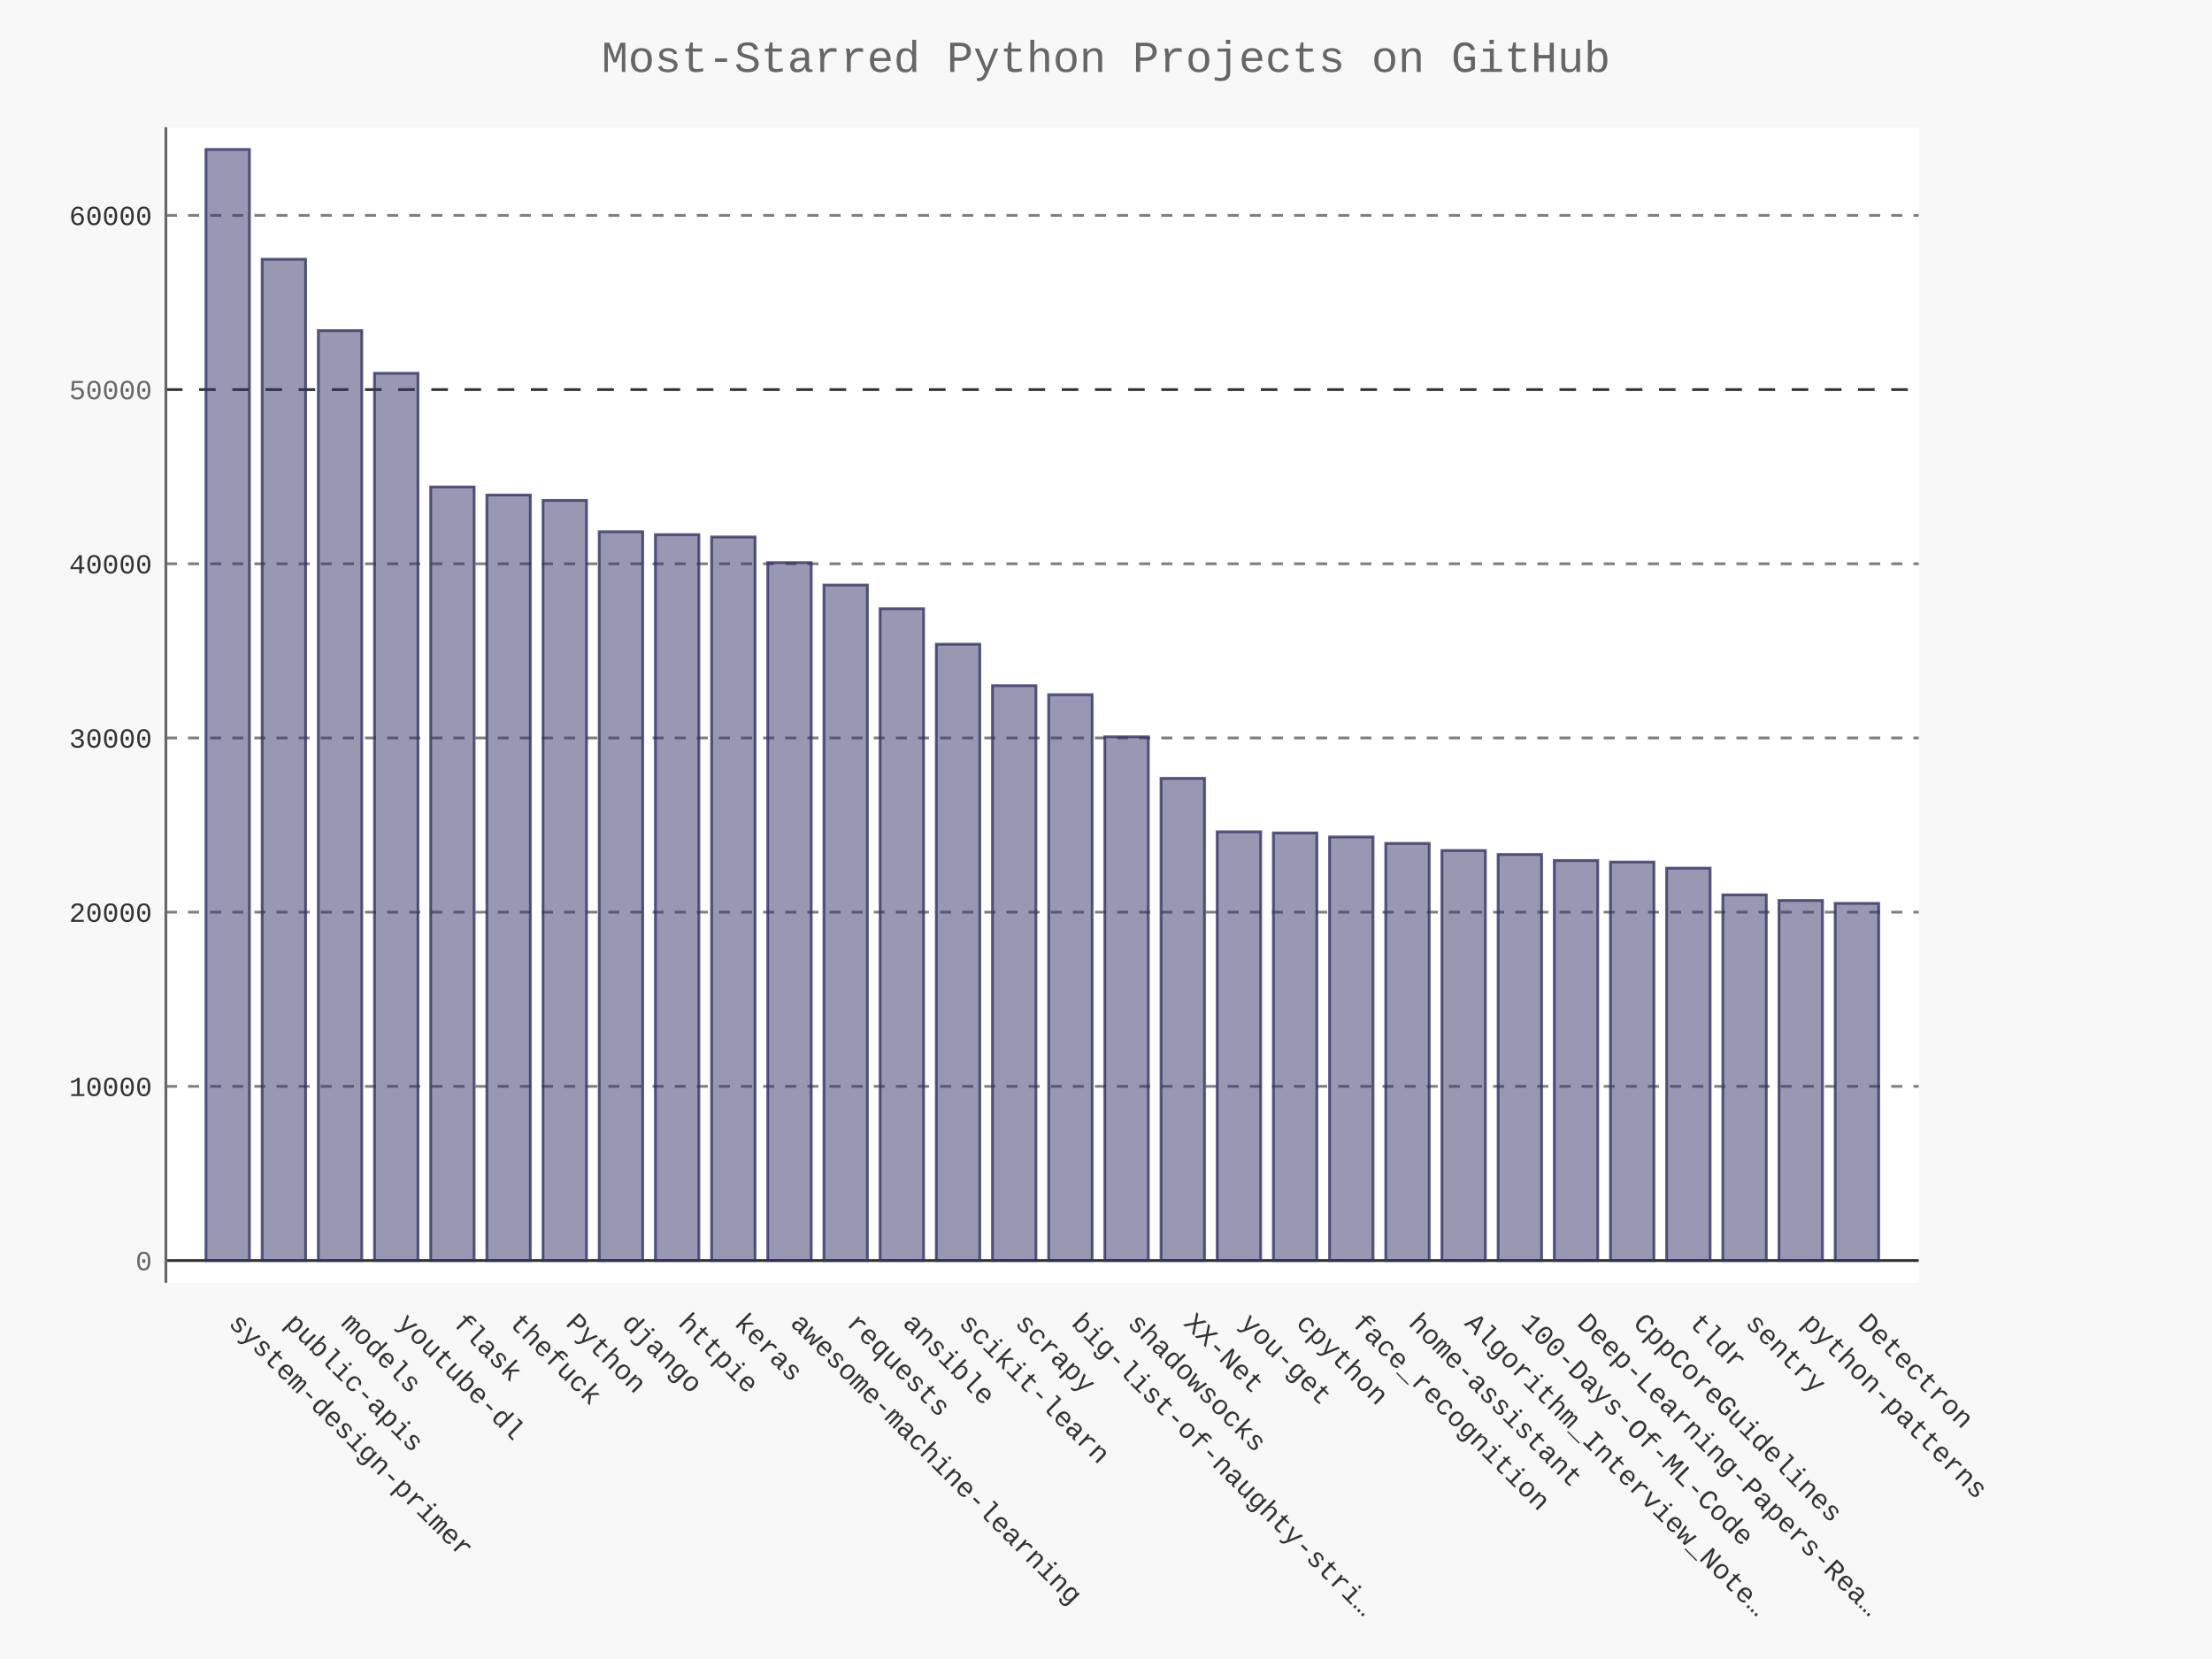
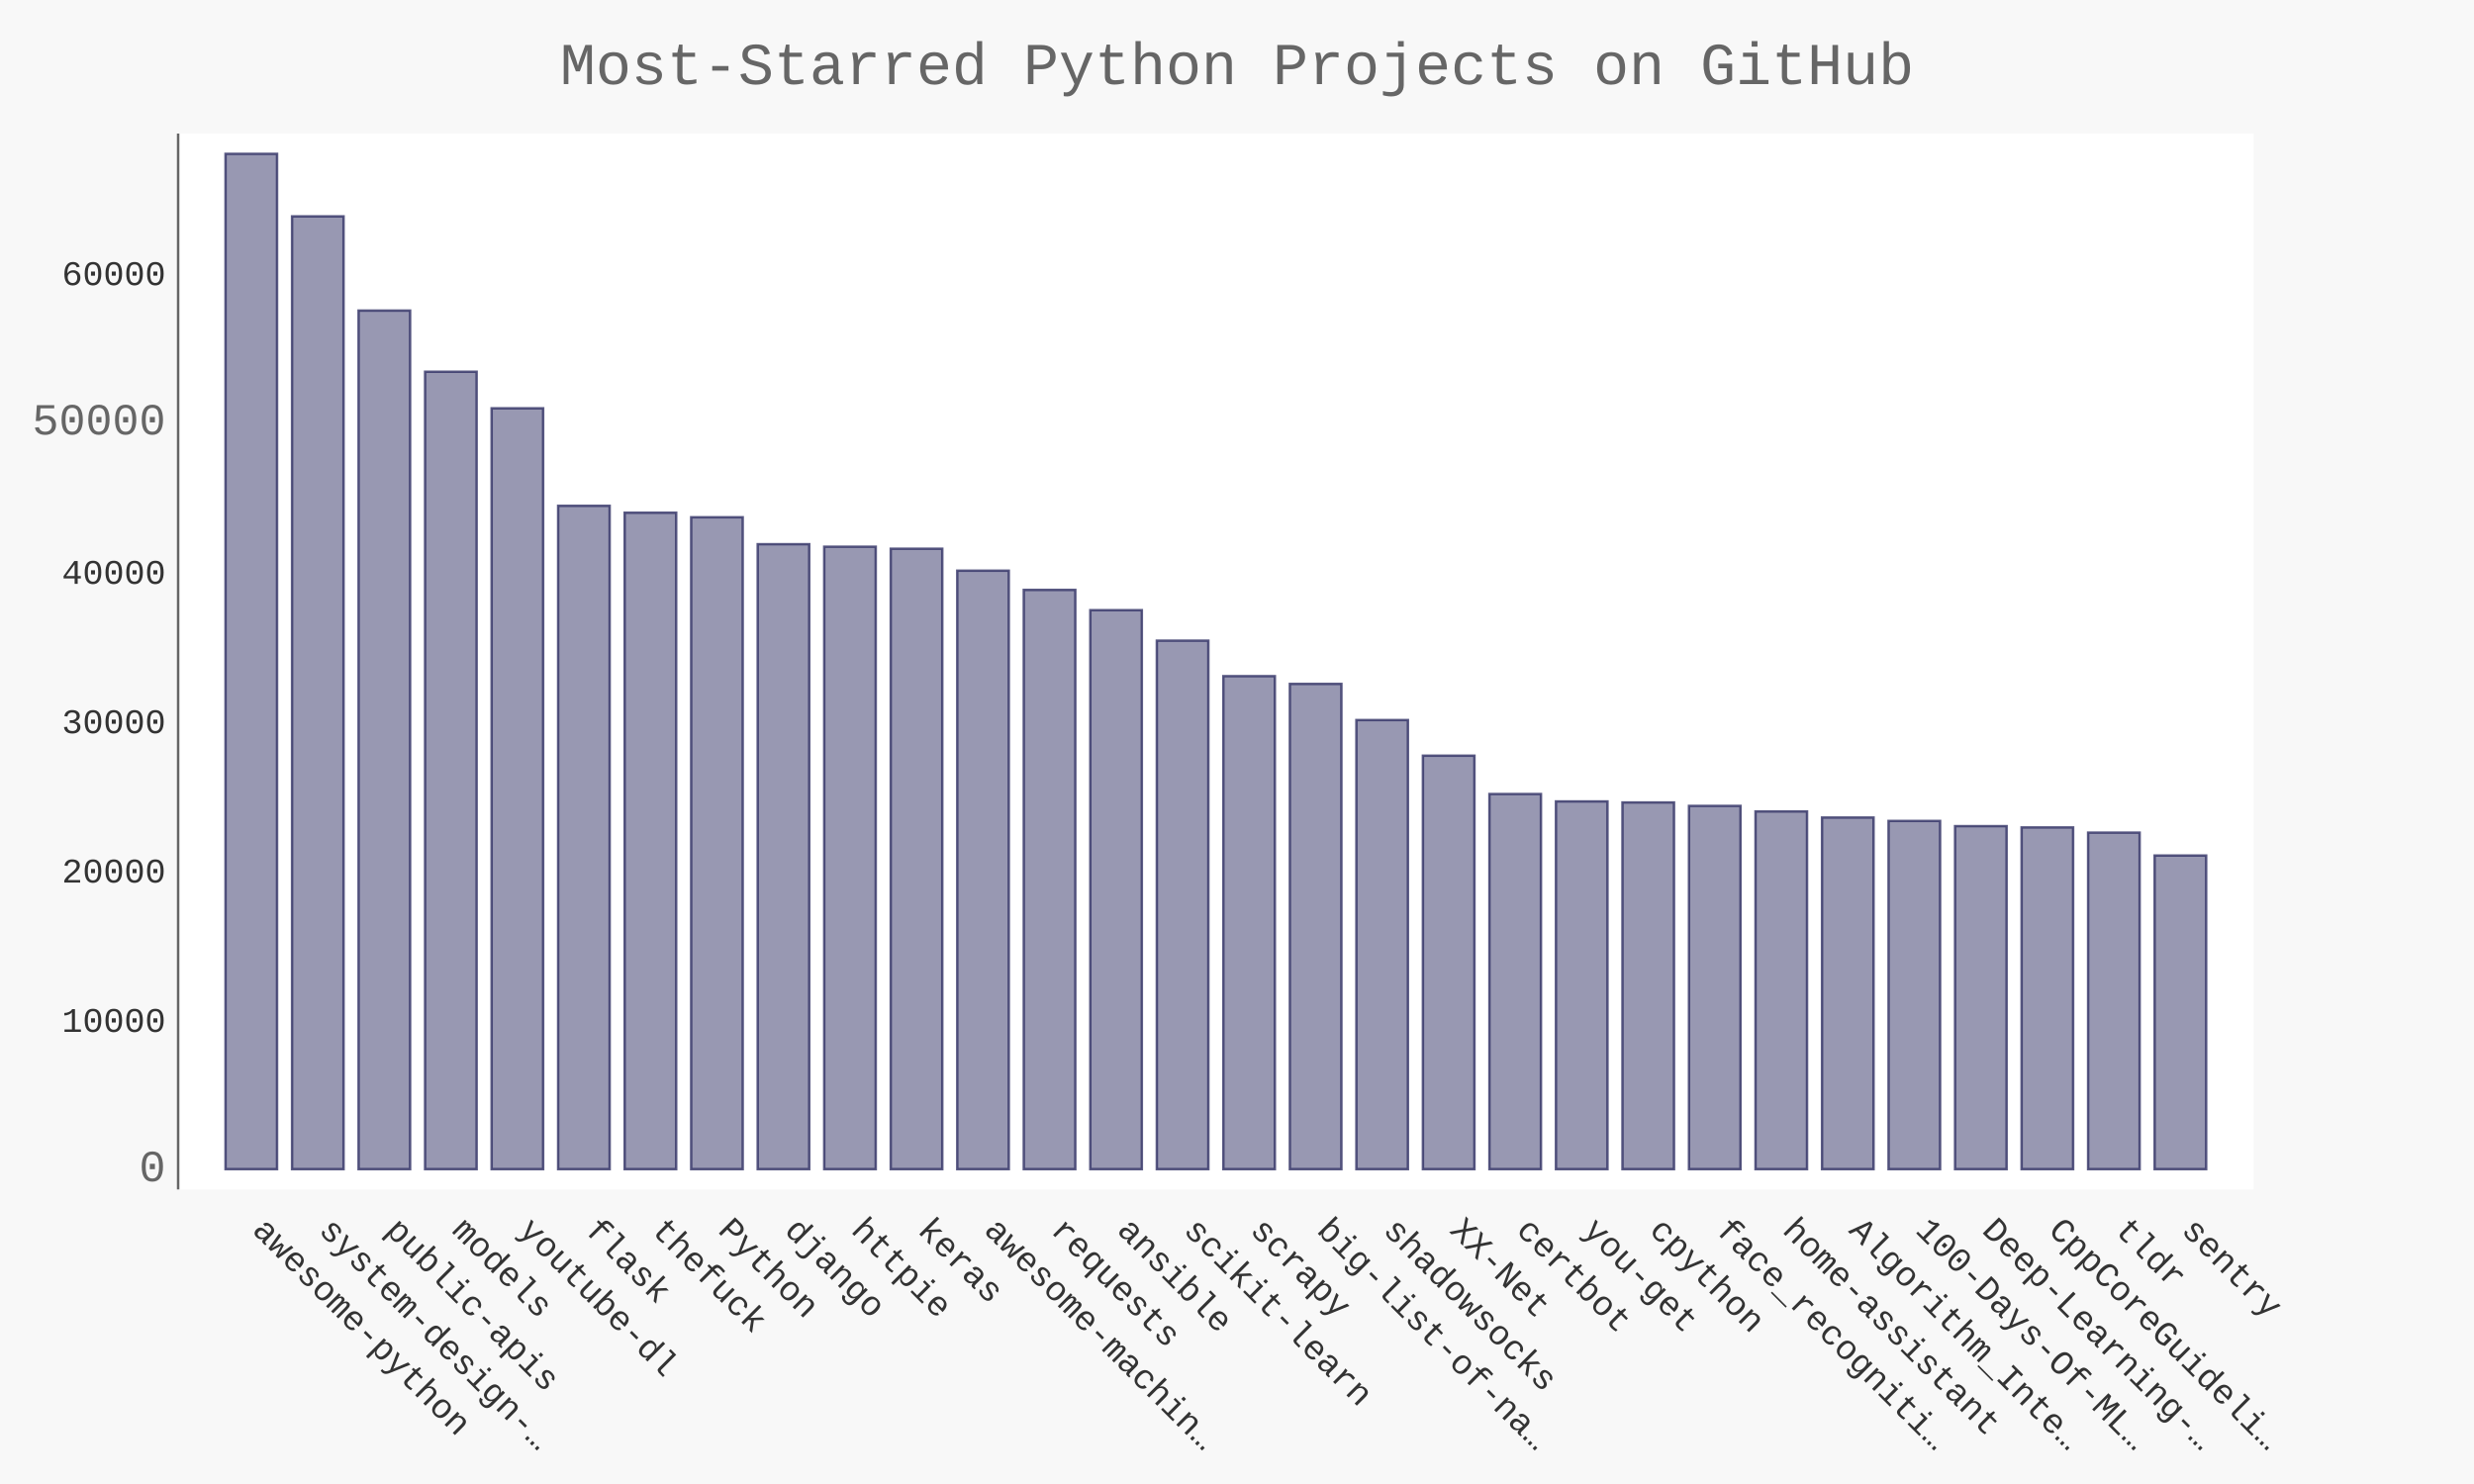
- <svg xmlns="http://www.w3.org/2000/svg" class="pygal-chart" id="chart-f56f5719-281d-4434-b9f5-bb3f37e871fe" viewBox="0 0 800 600">
+ <svg xmlns="http://www.w3.org/2000/svg" class="pygal-chart" id="chart-e3b8fa21-291b-4ba5-9577-3c5006f0a20f" viewBox="0 0 1000 600">
  <defs>
-     <style type="text/css">#chart-f56f5719-281d-4434-b9f5-bb3f37e871fe{-webkit-user-select:none;-webkit-font-smoothing:antialiased;font-family:Consolas,"Liberation Mono",Menlo,Courier,monospace}#chart-f56f5719-281d-4434-b9f5-bb3f37e871fe .title{font-family:Consolas,"Liberation Mono",Menlo,Courier,monospace;font-size:16px}#chart-f56f5719-281d-4434-b9f5-bb3f37e871fe .legends .legend text{font-family:Consolas,"Liberation Mono",Menlo,Courier,monospace;font-size:14px}#chart-f56f5719-281d-4434-b9f5-bb3f37e871fe .axis text{font-family:Consolas,"Liberation Mono",Menlo,Courier,monospace;font-size:10px}#chart-f56f5719-281d-4434-b9f5-bb3f37e871fe .axis text.major{font-family:Consolas,"Liberation Mono",Menlo,Courier,monospace;font-size:10px}#chart-f56f5719-281d-4434-b9f5-bb3f37e871fe .text-overlay text.value{font-family:Consolas,"Liberation Mono",Menlo,Courier,monospace;font-size:16px}#chart-f56f5719-281d-4434-b9f5-bb3f37e871fe .text-overlay text.label{font-family:Consolas,"Liberation Mono",Menlo,Courier,monospace;font-size:10px}#chart-f56f5719-281d-4434-b9f5-bb3f37e871fe .tooltip{font-family:Consolas,"Liberation Mono",Menlo,Courier,monospace;font-size:14px}#chart-f56f5719-281d-4434-b9f5-bb3f37e871fe text.no_data{font-family:Consolas,"Liberation Mono",Menlo,Courier,monospace;font-size:64px}
- #chart-f56f5719-281d-4434-b9f5-bb3f37e871fe{background-color:#f8f8f8}#chart-f56f5719-281d-4434-b9f5-bb3f37e871fe path,#chart-f56f5719-281d-4434-b9f5-bb3f37e871fe line,#chart-f56f5719-281d-4434-b9f5-bb3f37e871fe rect,#chart-f56f5719-281d-4434-b9f5-bb3f37e871fe circle{-webkit-transition:250ms ease-in;-moz-transition:250ms ease-in;transition:250ms ease-in}#chart-f56f5719-281d-4434-b9f5-bb3f37e871fe .graph &gt; .background{fill:#f8f8f8}#chart-f56f5719-281d-4434-b9f5-bb3f37e871fe .plot &gt; .background{fill:#ffffff}#chart-f56f5719-281d-4434-b9f5-bb3f37e871fe .graph{fill:#333}#chart-f56f5719-281d-4434-b9f5-bb3f37e871fe text.no_data{fill:#666}#chart-f56f5719-281d-4434-b9f5-bb3f37e871fe .title{fill:#666}#chart-f56f5719-281d-4434-b9f5-bb3f37e871fe .legends .legend text{fill:#333}#chart-f56f5719-281d-4434-b9f5-bb3f37e871fe .legends .legend:hover text{fill:#666}#chart-f56f5719-281d-4434-b9f5-bb3f37e871fe .axis .line{stroke:#666}#chart-f56f5719-281d-4434-b9f5-bb3f37e871fe .axis .guide.line{stroke:rgba(0,0,0,0.5)}#chart-f56f5719-281d-4434-b9f5-bb3f37e871fe .axis .major.line{stroke:#333}#chart-f56f5719-281d-4434-b9f5-bb3f37e871fe .axis text.major{fill:#666}#chart-f56f5719-281d-4434-b9f5-bb3f37e871fe .axis.y .guides:hover .guide.line,#chart-f56f5719-281d-4434-b9f5-bb3f37e871fe .line-graph .axis.x .guides:hover .guide.line,#chart-f56f5719-281d-4434-b9f5-bb3f37e871fe .stackedline-graph .axis.x .guides:hover .guide.line,#chart-f56f5719-281d-4434-b9f5-bb3f37e871fe .xy-graph .axis.x .guides:hover .guide.line{stroke:#666}#chart-f56f5719-281d-4434-b9f5-bb3f37e871fe .axis .guides:hover text{fill:#666}#chart-f56f5719-281d-4434-b9f5-bb3f37e871fe .reactive{fill-opacity:.5;stroke-opacity:.8}#chart-f56f5719-281d-4434-b9f5-bb3f37e871fe .ci{stroke:#333}#chart-f56f5719-281d-4434-b9f5-bb3f37e871fe .reactive.active,#chart-f56f5719-281d-4434-b9f5-bb3f37e871fe .active .reactive{fill-opacity:.9;stroke-opacity:.9;stroke-width:4}#chart-f56f5719-281d-4434-b9f5-bb3f37e871fe .ci .reactive.active{stroke-width:1.5}#chart-f56f5719-281d-4434-b9f5-bb3f37e871fe .series text{fill:#666}#chart-f56f5719-281d-4434-b9f5-bb3f37e871fe .tooltip rect{fill:#ffffff;stroke:#666;-webkit-transition:opacity 250ms ease-in;-moz-transition:opacity 250ms ease-in;transition:opacity 250ms ease-in}#chart-f56f5719-281d-4434-b9f5-bb3f37e871fe .tooltip .label{fill:#333}#chart-f56f5719-281d-4434-b9f5-bb3f37e871fe .tooltip .label{fill:#333}#chart-f56f5719-281d-4434-b9f5-bb3f37e871fe .tooltip .legend{font-size:.8em;fill:rgba(0,0,0,0.5)}#chart-f56f5719-281d-4434-b9f5-bb3f37e871fe .tooltip .x_label{font-size:.6em;fill:#666}#chart-f56f5719-281d-4434-b9f5-bb3f37e871fe .tooltip .xlink{font-size:.5em;text-decoration:underline}#chart-f56f5719-281d-4434-b9f5-bb3f37e871fe .tooltip .value{font-size:1.5em}#chart-f56f5719-281d-4434-b9f5-bb3f37e871fe .bound{font-size:.5em}#chart-f56f5719-281d-4434-b9f5-bb3f37e871fe .max-value{font-size:.75em;fill:rgba(0,0,0,0.5)}#chart-f56f5719-281d-4434-b9f5-bb3f37e871fe .map-element{fill:#ffffff;stroke:rgba(0,0,0,0.5) !important}#chart-f56f5719-281d-4434-b9f5-bb3f37e871fe .map-element .reactive{fill-opacity:inherit;stroke-opacity:inherit}#chart-f56f5719-281d-4434-b9f5-bb3f37e871fe .color-0,#chart-f56f5719-281d-4434-b9f5-bb3f37e871fe .color-0 a:visited{stroke:#333366;fill:#333366}#chart-f56f5719-281d-4434-b9f5-bb3f37e871fe .text-overlay .color-0 text{fill:black}
- #chart-f56f5719-281d-4434-b9f5-bb3f37e871fe text.no_data{text-anchor:middle}#chart-f56f5719-281d-4434-b9f5-bb3f37e871fe .guide.line{fill:none}#chart-f56f5719-281d-4434-b9f5-bb3f37e871fe .centered{text-anchor:middle}#chart-f56f5719-281d-4434-b9f5-bb3f37e871fe .title{text-anchor:middle}#chart-f56f5719-281d-4434-b9f5-bb3f37e871fe .legends .legend text{fill-opacity:1}#chart-f56f5719-281d-4434-b9f5-bb3f37e871fe .axis.x text{text-anchor:middle}#chart-f56f5719-281d-4434-b9f5-bb3f37e871fe .axis.x:not(.web) text[transform]{text-anchor:start}#chart-f56f5719-281d-4434-b9f5-bb3f37e871fe .axis.x:not(.web) text[transform].backwards{text-anchor:end}#chart-f56f5719-281d-4434-b9f5-bb3f37e871fe .axis.y text{text-anchor:end}#chart-f56f5719-281d-4434-b9f5-bb3f37e871fe .axis.y text[transform].backwards{text-anchor:start}#chart-f56f5719-281d-4434-b9f5-bb3f37e871fe .axis.y2 text{text-anchor:start}#chart-f56f5719-281d-4434-b9f5-bb3f37e871fe .axis.y2 text[transform].backwards{text-anchor:end}#chart-f56f5719-281d-4434-b9f5-bb3f37e871fe .axis .guide.line{stroke-dasharray:4,4}#chart-f56f5719-281d-4434-b9f5-bb3f37e871fe .axis .major.guide.line{stroke-dasharray:6,6}#chart-f56f5719-281d-4434-b9f5-bb3f37e871fe .horizontal .axis.y .guide.line,#chart-f56f5719-281d-4434-b9f5-bb3f37e871fe .horizontal .axis.y2 .guide.line,#chart-f56f5719-281d-4434-b9f5-bb3f37e871fe .vertical .axis.x .guide.line{opacity:0}#chart-f56f5719-281d-4434-b9f5-bb3f37e871fe .horizontal .axis.always_show .guide.line,#chart-f56f5719-281d-4434-b9f5-bb3f37e871fe .vertical .axis.always_show .guide.line{opacity:1 !important}#chart-f56f5719-281d-4434-b9f5-bb3f37e871fe .axis.y .guides:hover .guide.line,#chart-f56f5719-281d-4434-b9f5-bb3f37e871fe .axis.y2 .guides:hover .guide.line,#chart-f56f5719-281d-4434-b9f5-bb3f37e871fe .axis.x .guides:hover .guide.line{opacity:1}#chart-f56f5719-281d-4434-b9f5-bb3f37e871fe .axis .guides:hover text{opacity:1}#chart-f56f5719-281d-4434-b9f5-bb3f37e871fe .nofill{fill:none}#chart-f56f5719-281d-4434-b9f5-bb3f37e871fe .subtle-fill{fill-opacity:.2}#chart-f56f5719-281d-4434-b9f5-bb3f37e871fe .dot{stroke-width:1px;fill-opacity:1}#chart-f56f5719-281d-4434-b9f5-bb3f37e871fe .dot.active{stroke-width:5px}#chart-f56f5719-281d-4434-b9f5-bb3f37e871fe .dot.negative{fill:transparent}#chart-f56f5719-281d-4434-b9f5-bb3f37e871fe text,#chart-f56f5719-281d-4434-b9f5-bb3f37e871fe tspan{stroke:none !important}#chart-f56f5719-281d-4434-b9f5-bb3f37e871fe .series text.active{opacity:1}#chart-f56f5719-281d-4434-b9f5-bb3f37e871fe .tooltip rect{fill-opacity:.95;stroke-width:.5}#chart-f56f5719-281d-4434-b9f5-bb3f37e871fe .tooltip text{fill-opacity:1}#chart-f56f5719-281d-4434-b9f5-bb3f37e871fe .showable{visibility:hidden}#chart-f56f5719-281d-4434-b9f5-bb3f37e871fe .showable.shown{visibility:visible}#chart-f56f5719-281d-4434-b9f5-bb3f37e871fe .gauge-background{fill:rgba(229,229,229,1);stroke:none}#chart-f56f5719-281d-4434-b9f5-bb3f37e871fe .bg-lines{stroke:#f8f8f8;stroke-width:2px}</style>
+     <style type="text/css">#chart-e3b8fa21-291b-4ba5-9577-3c5006f0a20f{-webkit-user-select:none;-webkit-font-smoothing:antialiased;font-family:Consolas,"Liberation Mono",Menlo,Courier,monospace}#chart-e3b8fa21-291b-4ba5-9577-3c5006f0a20f .title{font-family:Consolas,"Liberation Mono",Menlo,Courier,monospace;font-size:24px}#chart-e3b8fa21-291b-4ba5-9577-3c5006f0a20f .legends .legend text{font-family:Consolas,"Liberation Mono",Menlo,Courier,monospace;font-size:14px}#chart-e3b8fa21-291b-4ba5-9577-3c5006f0a20f .axis text{font-family:Consolas,"Liberation Mono",Menlo,Courier,monospace;font-size:14px}#chart-e3b8fa21-291b-4ba5-9577-3c5006f0a20f .axis text.major{font-family:Consolas,"Liberation Mono",Menlo,Courier,monospace;font-size:18px}#chart-e3b8fa21-291b-4ba5-9577-3c5006f0a20f .text-overlay text.value{font-family:Consolas,"Liberation Mono",Menlo,Courier,monospace;font-size:16px}#chart-e3b8fa21-291b-4ba5-9577-3c5006f0a20f .text-overlay text.label{font-family:Consolas,"Liberation Mono",Menlo,Courier,monospace;font-size:10px}#chart-e3b8fa21-291b-4ba5-9577-3c5006f0a20f .tooltip{font-family:Consolas,"Liberation Mono",Menlo,Courier,monospace;font-size:14px}#chart-e3b8fa21-291b-4ba5-9577-3c5006f0a20f text.no_data{font-family:Consolas,"Liberation Mono",Menlo,Courier,monospace;font-size:64px}
+ #chart-e3b8fa21-291b-4ba5-9577-3c5006f0a20f{background-color:#f8f8f8}#chart-e3b8fa21-291b-4ba5-9577-3c5006f0a20f path,#chart-e3b8fa21-291b-4ba5-9577-3c5006f0a20f line,#chart-e3b8fa21-291b-4ba5-9577-3c5006f0a20f rect,#chart-e3b8fa21-291b-4ba5-9577-3c5006f0a20f circle{-webkit-transition:250ms ease-in;-moz-transition:250ms ease-in;transition:250ms ease-in}#chart-e3b8fa21-291b-4ba5-9577-3c5006f0a20f .graph &gt; .background{fill:#f8f8f8}#chart-e3b8fa21-291b-4ba5-9577-3c5006f0a20f .plot &gt; .background{fill:#ffffff}#chart-e3b8fa21-291b-4ba5-9577-3c5006f0a20f .graph{fill:#333}#chart-e3b8fa21-291b-4ba5-9577-3c5006f0a20f text.no_data{fill:#666}#chart-e3b8fa21-291b-4ba5-9577-3c5006f0a20f .title{fill:#666}#chart-e3b8fa21-291b-4ba5-9577-3c5006f0a20f .legends .legend text{fill:#333}#chart-e3b8fa21-291b-4ba5-9577-3c5006f0a20f .legends .legend:hover text{fill:#666}#chart-e3b8fa21-291b-4ba5-9577-3c5006f0a20f .axis .line{stroke:#666}#chart-e3b8fa21-291b-4ba5-9577-3c5006f0a20f .axis .guide.line{stroke:rgba(0,0,0,0.5)}#chart-e3b8fa21-291b-4ba5-9577-3c5006f0a20f .axis .major.line{stroke:#333}#chart-e3b8fa21-291b-4ba5-9577-3c5006f0a20f .axis text.major{fill:#666}#chart-e3b8fa21-291b-4ba5-9577-3c5006f0a20f .axis.y .guides:hover .guide.line,#chart-e3b8fa21-291b-4ba5-9577-3c5006f0a20f .line-graph .axis.x .guides:hover .guide.line,#chart-e3b8fa21-291b-4ba5-9577-3c5006f0a20f .stackedline-graph .axis.x .guides:hover .guide.line,#chart-e3b8fa21-291b-4ba5-9577-3c5006f0a20f .xy-graph .axis.x .guides:hover .guide.line{stroke:#666}#chart-e3b8fa21-291b-4ba5-9577-3c5006f0a20f .axis .guides:hover text{fill:#666}#chart-e3b8fa21-291b-4ba5-9577-3c5006f0a20f .reactive{fill-opacity:.5;stroke-opacity:.8}#chart-e3b8fa21-291b-4ba5-9577-3c5006f0a20f .ci{stroke:#333}#chart-e3b8fa21-291b-4ba5-9577-3c5006f0a20f .reactive.active,#chart-e3b8fa21-291b-4ba5-9577-3c5006f0a20f .active .reactive{fill-opacity:.9;stroke-opacity:.9;stroke-width:4}#chart-e3b8fa21-291b-4ba5-9577-3c5006f0a20f .ci .reactive.active{stroke-width:1.5}#chart-e3b8fa21-291b-4ba5-9577-3c5006f0a20f .series text{fill:#666}#chart-e3b8fa21-291b-4ba5-9577-3c5006f0a20f .tooltip rect{fill:#ffffff;stroke:#666;-webkit-transition:opacity 250ms ease-in;-moz-transition:opacity 250ms ease-in;transition:opacity 250ms ease-in}#chart-e3b8fa21-291b-4ba5-9577-3c5006f0a20f .tooltip .label{fill:#333}#chart-e3b8fa21-291b-4ba5-9577-3c5006f0a20f .tooltip .label{fill:#333}#chart-e3b8fa21-291b-4ba5-9577-3c5006f0a20f .tooltip .legend{font-size:.8em;fill:rgba(0,0,0,0.5)}#chart-e3b8fa21-291b-4ba5-9577-3c5006f0a20f .tooltip .x_label{font-size:.6em;fill:#666}#chart-e3b8fa21-291b-4ba5-9577-3c5006f0a20f .tooltip .xlink{font-size:.5em;text-decoration:underline}#chart-e3b8fa21-291b-4ba5-9577-3c5006f0a20f .tooltip .value{font-size:1.5em}#chart-e3b8fa21-291b-4ba5-9577-3c5006f0a20f .bound{font-size:.5em}#chart-e3b8fa21-291b-4ba5-9577-3c5006f0a20f .max-value{font-size:.75em;fill:rgba(0,0,0,0.5)}#chart-e3b8fa21-291b-4ba5-9577-3c5006f0a20f .map-element{fill:#ffffff;stroke:rgba(0,0,0,0.5) !important}#chart-e3b8fa21-291b-4ba5-9577-3c5006f0a20f .map-element .reactive{fill-opacity:inherit;stroke-opacity:inherit}#chart-e3b8fa21-291b-4ba5-9577-3c5006f0a20f .color-0,#chart-e3b8fa21-291b-4ba5-9577-3c5006f0a20f .color-0 a:visited{stroke:#333366;fill:#333366}#chart-e3b8fa21-291b-4ba5-9577-3c5006f0a20f .text-overlay .color-0 text{fill:black}
+ #chart-e3b8fa21-291b-4ba5-9577-3c5006f0a20f text.no_data{text-anchor:middle}#chart-e3b8fa21-291b-4ba5-9577-3c5006f0a20f .guide.line{fill:none}#chart-e3b8fa21-291b-4ba5-9577-3c5006f0a20f .centered{text-anchor:middle}#chart-e3b8fa21-291b-4ba5-9577-3c5006f0a20f .title{text-anchor:middle}#chart-e3b8fa21-291b-4ba5-9577-3c5006f0a20f .legends .legend text{fill-opacity:1}#chart-e3b8fa21-291b-4ba5-9577-3c5006f0a20f .axis.x text{text-anchor:middle}#chart-e3b8fa21-291b-4ba5-9577-3c5006f0a20f .axis.x:not(.web) text[transform]{text-anchor:start}#chart-e3b8fa21-291b-4ba5-9577-3c5006f0a20f .axis.x:not(.web) text[transform].backwards{text-anchor:end}#chart-e3b8fa21-291b-4ba5-9577-3c5006f0a20f .axis.y text{text-anchor:end}#chart-e3b8fa21-291b-4ba5-9577-3c5006f0a20f .axis.y text[transform].backwards{text-anchor:start}#chart-e3b8fa21-291b-4ba5-9577-3c5006f0a20f .axis.y2 text{text-anchor:start}#chart-e3b8fa21-291b-4ba5-9577-3c5006f0a20f .axis.y2 text[transform].backwards{text-anchor:end}#chart-e3b8fa21-291b-4ba5-9577-3c5006f0a20f .axis .guide.line{stroke-dasharray:4,4}#chart-e3b8fa21-291b-4ba5-9577-3c5006f0a20f .axis .major.guide.line{stroke-dasharray:6,6}#chart-e3b8fa21-291b-4ba5-9577-3c5006f0a20f .horizontal .axis.y .guide.line,#chart-e3b8fa21-291b-4ba5-9577-3c5006f0a20f .horizontal .axis.y2 .guide.line,#chart-e3b8fa21-291b-4ba5-9577-3c5006f0a20f .vertical .axis.x .guide.line{opacity:0}#chart-e3b8fa21-291b-4ba5-9577-3c5006f0a20f .horizontal .axis.always_show .guide.line,#chart-e3b8fa21-291b-4ba5-9577-3c5006f0a20f .vertical .axis.always_show .guide.line{opacity:1 !important}#chart-e3b8fa21-291b-4ba5-9577-3c5006f0a20f .axis.y .guides:hover .guide.line,#chart-e3b8fa21-291b-4ba5-9577-3c5006f0a20f .axis.y2 .guides:hover .guide.line,#chart-e3b8fa21-291b-4ba5-9577-3c5006f0a20f .axis.x .guides:hover .guide.line{opacity:1}#chart-e3b8fa21-291b-4ba5-9577-3c5006f0a20f .axis .guides:hover text{opacity:1}#chart-e3b8fa21-291b-4ba5-9577-3c5006f0a20f .nofill{fill:none}#chart-e3b8fa21-291b-4ba5-9577-3c5006f0a20f .subtle-fill{fill-opacity:.2}#chart-e3b8fa21-291b-4ba5-9577-3c5006f0a20f .dot{stroke-width:1px;fill-opacity:1}#chart-e3b8fa21-291b-4ba5-9577-3c5006f0a20f .dot.active{stroke-width:5px}#chart-e3b8fa21-291b-4ba5-9577-3c5006f0a20f .dot.negative{fill:transparent}#chart-e3b8fa21-291b-4ba5-9577-3c5006f0a20f text,#chart-e3b8fa21-291b-4ba5-9577-3c5006f0a20f tspan{stroke:none !important}#chart-e3b8fa21-291b-4ba5-9577-3c5006f0a20f .series text.active{opacity:1}#chart-e3b8fa21-291b-4ba5-9577-3c5006f0a20f .tooltip rect{fill-opacity:.95;stroke-width:.5}#chart-e3b8fa21-291b-4ba5-9577-3c5006f0a20f .tooltip text{fill-opacity:1}#chart-e3b8fa21-291b-4ba5-9577-3c5006f0a20f .showable{visibility:hidden}#chart-e3b8fa21-291b-4ba5-9577-3c5006f0a20f .showable.shown{visibility:visible}#chart-e3b8fa21-291b-4ba5-9577-3c5006f0a20f .gauge-background{fill:rgba(229,229,229,1);stroke:none}#chart-e3b8fa21-291b-4ba5-9577-3c5006f0a20f .bg-lines{stroke:#f8f8f8;stroke-width:2px}</style>
  </defs>
  <g class="graph bar-graph vertical">
-     <rect class="background" height="600" width="800" x="0" y="0" />
-     <g class="plot" transform="translate(60, 46)">
-       <rect class="background" height="417.934" width="633.934" x="0" y="0" />
-       <g class="axis y always_show">
-         <g class="guides">
-           <path class="axis major line" d="M0 409.897 h633.934" />
-           <text class="major" x="-5" y="413.397">0</text>
-         </g>
-         <g class="guides">
-           <path class="guide line" d="M0 346.897 h633.934" />
-           <text class="" x="-5" y="350.397">10000</text>
-         </g>
-         <g class="guides">
-           <path class="guide line" d="M0 283.896 h633.934" />
-           <text class="" x="-5" y="287.396">20000</text>
-         </g>
-         <g class="guides">
-           <path class="guide line" d="M0 220.896 h633.934" />
-           <text class="" x="-5" y="224.396">30000</text>
-         </g>
-         <g class="guides">
-           <path class="guide line" d="M0 157.896 h633.934" />
-           <text class="" x="-5" y="161.396">40000</text>
-         </g>
-         <g class="guides">
-           <path class="major guide line" d="M0 94.896 h633.934" />
-           <text class="major" x="-5" y="98.396">50000</text>
-         </g>
-         <g class="guides">
-           <path class="guide line" d="M0 31.895 h633.934" />
-           <text class="" x="-5" y="35.395">60000</text>
+     <rect class="background" height="600" width="1000" x="0" y="0" />
+     <g class="plot" transform="translate(72, 54)">
+       <rect class="background" height="426.905" width="838.905" x="0" y="0" />
+       <g class="axis y">
+         <g class="guides">
+           <text class="major" x="-5" y="423.595">0</text>
+         </g>
+         <g class="guides">
+           <text class="" x="-5" y="363.208">10000</text>
+         </g>
+         <g class="guides">
+           <text class="" x="-5" y="302.821">20000</text>
+         </g>
+         <g class="guides">
+           <text class="" x="-5" y="242.435">30000</text>
+         </g>
+         <g class="guides">
+           <text class="" x="-5" y="182.048">40000</text>
+         </g>
+         <g class="guides">
+           <text class="major" x="-5" y="121.661">50000</text>
+         </g>
+         <g class="guides">
+           <text class="" x="-5" y="61.274">60000</text>
        </g>
      </g>
      <g class="axis x">
-         <path class="line" d="M0 0 v417.934" />
-         <g class="guides">
-           <path class="guide line" d="M22.35 0 v417.934" />
-           <text class="" transform="rotate(45 22.35024 432.934)" x="22.35" y="432.934">system-design-primer</text>
-         </g>
-         <g class="guides">
-           <path class="guide line" d="M42.669 0 v417.934" />
-           <text class="" transform="rotate(45 42.66863 432.934)" x="42.669" y="432.934">public-apis</text>
-         </g>
-         <g class="guides">
-           <path class="guide line" d="M62.987 0 v417.934" />
-           <text class="" transform="rotate(45 62.98703 432.934)" x="62.987" y="432.934">models</text>
-         </g>
-         <g class="guides">
-           <path class="guide line" d="M83.305 0 v417.934" />
-           <text class="" transform="rotate(45 83.30543 432.934)" x="83.305" y="432.934">youtube-dl</text>
-         </g>
-         <g class="guides">
-           <path class="guide line" d="M103.624 0 v417.934" />
-           <text class="" transform="rotate(45 103.6238 432.934)" x="103.624" y="432.934">flask</text>
-         </g>
-         <g class="guides">
-           <path class="guide line" d="M123.942 0 v417.934" />
-           <text class="" transform="rotate(45 123.9422 432.934)" x="123.942" y="432.934">thefuck</text>
-         </g>
-         <g class="guides">
-           <path class="guide line" d="M144.261 0 v417.934" />
-           <text class="" transform="rotate(45 144.2606 432.934)" x="144.261" y="432.934">Python</text>
-         </g>
-         <g class="guides">
-           <path class="guide line" d="M164.579 0 v417.934" />
-           <text class="" transform="rotate(45 164.579 432.934)" x="164.579" y="432.934">django</text>
-         </g>
-         <g class="guides">
-           <path class="guide line" d="M184.897 0 v417.934" />
-           <text class="" transform="rotate(45 184.8974 432.934)" x="184.897" y="432.934">httpie</text>
-         </g>
-         <g class="guides">
-           <path class="guide line" d="M205.216 0 v417.934" />
-           <text class="" transform="rotate(45 205.2158 432.934)" x="205.216" y="432.934">keras</text>
-         </g>
-         <g class="guides">
-           <path class="guide line" d="M225.534 0 v417.934" />
-           <text class="" transform="rotate(45 225.5342 432.934)" x="225.534" y="432.934">awesome-machine-learning</text>
-         </g>
-         <g class="guides">
-           <path class="guide line" d="M245.853 0 v417.934" />
-           <text class="" transform="rotate(45 245.8526 432.934)" x="245.853" y="432.934">requests</text>
-         </g>
-         <g class="guides">
-           <path class="guide line" d="M266.171 0 v417.934" />
-           <text class="" transform="rotate(45 266.171 432.934)" x="266.171" y="432.934">ansible</text>
-         </g>
-         <g class="guides">
-           <path class="guide line" d="M286.489 0 v417.934" />
-           <text class="" transform="rotate(45 286.4894 432.934)" x="286.489" y="432.934">scikit-learn</text>
-         </g>
-         <g class="guides">
-           <path class="guide line" d="M306.808 0 v417.934" />
-           <text class="" transform="rotate(45 306.8078 432.934)" x="306.808" y="432.934">scrapy</text>
-         </g>
-         <g class="guides">
-           <path class="guide line" d="M327.126 0 v417.934" />
-           <text class="" transform="rotate(45 327.1262 432.934)" x="327.126" y="432.934">big-list-of-naughty-stri…</text>
-         </g>
-         <g class="guides">
-           <path class="guide line" d="M347.445 0 v417.934" />
-           <text class="" transform="rotate(45 347.4446 432.934)" x="347.445" y="432.934">shadowsocks</text>
-         </g>
-         <g class="guides">
-           <path class="guide line" d="M367.763 0 v417.934" />
-           <text class="" transform="rotate(45 367.763 432.934)" x="367.763" y="432.934">XX-Net</text>
-         </g>
-         <g class="guides">
-           <path class="guide line" d="M388.081 0 v417.934" />
-           <text class="" transform="rotate(45 388.0814 432.934)" x="388.081" y="432.934">you-get</text>
-         </g>
-         <g class="guides">
-           <path class="guide line" d="M408.4 0 v417.934" />
-           <text class="" transform="rotate(45 408.3998 432.934)" x="408.4" y="432.934">cpython</text>
-         </g>
-         <g class="guides">
-           <path class="guide line" d="M428.718 0 v417.934" />
-           <text class="" transform="rotate(45 428.7182 432.934)" x="428.718" y="432.934">face_recognition</text>
-         </g>
-         <g class="guides">
-           <path class="guide line" d="M449.037 0 v417.934" />
-           <text class="" transform="rotate(45 449.0366 432.934)" x="449.037" y="432.934">home-assistant</text>
-         </g>
-         <g class="guides">
-           <path class="guide line" d="M469.355 0 v417.934" />
-           <text class="" transform="rotate(45 469.355 432.934)" x="469.355" y="432.934">Algorithm_Interview_Note…</text>
-         </g>
-         <g class="guides">
-           <path class="guide line" d="M489.673 0 v417.934" />
-           <text class="" transform="rotate(45 489.6734 432.934)" x="489.673" y="432.934">100-Days-Of-ML-Code</text>
-         </g>
-         <g class="guides">
-           <path class="guide line" d="M509.992 0 v417.934" />
-           <text class="" transform="rotate(45 509.9918 432.934)" x="509.992" y="432.934">Deep-Learning-Papers-Rea…</text>
-         </g>
-         <g class="guides">
-           <path class="guide line" d="M530.31 0 v417.934" />
-           <text class="" transform="rotate(45 530.3102 432.934)" x="530.31" y="432.934">CppCoreGuidelines</text>
-         </g>
-         <g class="guides">
-           <path class="guide line" d="M550.629 0 v417.934" />
-           <text class="" transform="rotate(45 550.6286 432.934)" x="550.629" y="432.934">tldr</text>
-         </g>
-         <g class="guides">
-           <path class="guide line" d="M570.947 0 v417.934" />
-           <text class="" transform="rotate(45 570.947 432.934)" x="570.947" y="432.934">sentry</text>
-         </g>
-         <g class="guides">
-           <path class="guide line" d="M591.265 0 v417.934" />
-           <text class="" transform="rotate(45 591.2653 432.934)" x="591.265" y="432.934">python-patterns</text>
-         </g>
-         <g class="guides">
-           <path class="guide line" d="M611.584 0 v417.934" />
-           <text class="" transform="rotate(45 611.5837 432.934)" x="611.584" y="432.934">Detectron</text>
+         <path class="line" d="M0 0 v426.905" />
+         <g class="guides">
+           <path class="guide line" d="M29.577 0 v426.905" />
+           <text class="" transform="rotate(45 29.57676 443.9045)" x="29.577" y="443.905">awesome-python</text>
+         </g>
+         <g class="guides">
+           <path class="guide line" d="M56.465 0 v426.905" />
+           <text class="" transform="rotate(45 56.46473 443.9045)" x="56.465" y="443.905">system-design-…</text>
+         </g>
+         <g class="guides">
+           <path class="guide line" d="M83.353 0 v426.905" />
+           <text class="" transform="rotate(45 83.35269 443.9045)" x="83.353" y="443.905">public-apis</text>
+         </g>
+         <g class="guides">
+           <path class="guide line" d="M110.241 0 v426.905" />
+           <text class="" transform="rotate(45 110.2407 443.9045)" x="110.241" y="443.905">models</text>
+         </g>
+         <g class="guides">
+           <path class="guide line" d="M137.129 0 v426.905" />
+           <text class="" transform="rotate(45 137.1286 443.9045)" x="137.129" y="443.905">youtube-dl</text>
+         </g>
+         <g class="guides">
+           <path class="guide line" d="M164.017 0 v426.905" />
+           <text class="" transform="rotate(45 164.0166 443.9045)" x="164.017" y="443.905">flask</text>
+         </g>
+         <g class="guides">
+           <path class="guide line" d="M190.905 0 v426.905" />
+           <text class="" transform="rotate(45 190.9046 443.9045)" x="190.905" y="443.905">thefuck</text>
+         </g>
+         <g class="guides">
+           <path class="guide line" d="M217.793 0 v426.905" />
+           <text class="" transform="rotate(45 217.7925 443.9045)" x="217.793" y="443.905">Python</text>
+         </g>
+         <g class="guides">
+           <path class="guide line" d="M244.68 0 v426.905" />
+           <text class="" transform="rotate(45 244.6805 443.9045)" x="244.68" y="443.905">django</text>
+         </g>
+         <g class="guides">
+           <path class="guide line" d="M271.568 0 v426.905" />
+           <text class="" transform="rotate(45 271.5685 443.9045)" x="271.568" y="443.905">httpie</text>
+         </g>
+         <g class="guides">
+           <path class="guide line" d="M298.456 0 v426.905" />
+           <text class="" transform="rotate(45 298.4564 443.9045)" x="298.456" y="443.905">keras</text>
+         </g>
+         <g class="guides">
+           <path class="guide line" d="M325.344 0 v426.905" />
+           <text class="" transform="rotate(45 325.3444 443.9045)" x="325.344" y="443.905">awesome-machin…</text>
+         </g>
+         <g class="guides">
+           <path class="guide line" d="M352.232 0 v426.905" />
+           <text class="" transform="rotate(45 352.2324 443.9045)" x="352.232" y="443.905">requests</text>
+         </g>
+         <g class="guides">
+           <path class="guide line" d="M379.12 0 v426.905" />
+           <text class="" transform="rotate(45 379.1203 443.9045)" x="379.12" y="443.905">ansible</text>
+         </g>
+         <g class="guides">
+           <path class="guide line" d="M406.008 0 v426.905" />
+           <text class="" transform="rotate(45 406.0083 443.9045)" x="406.008" y="443.905">scikit-learn</text>
+         </g>
+         <g class="guides">
+           <path class="guide line" d="M432.896 0 v426.905" />
+           <text class="" transform="rotate(45 432.8963 443.9045)" x="432.896" y="443.905">scrapy</text>
+         </g>
+         <g class="guides">
+           <path class="guide line" d="M459.784 0 v426.905" />
+           <text class="" transform="rotate(45 459.7842 443.9045)" x="459.784" y="443.905">big-list-of-na…</text>
+         </g>
+         <g class="guides">
+           <path class="guide line" d="M486.672 0 v426.905" />
+           <text class="" transform="rotate(45 486.6722 443.9045)" x="486.672" y="443.905">shadowsocks</text>
+         </g>
+         <g class="guides">
+           <path class="guide line" d="M513.56 0 v426.905" />
+           <text class="" transform="rotate(45 513.5602 443.9045)" x="513.56" y="443.905">XX-Net</text>
+         </g>
+         <g class="guides">
+           <path class="guide line" d="M540.448 0 v426.905" />
+           <text class="" transform="rotate(45 540.4481 443.9045)" x="540.448" y="443.905">certbot</text>
+         </g>
+         <g class="guides">
+           <path class="guide line" d="M567.336 0 v426.905" />
+           <text class="" transform="rotate(45 567.3361 443.9045)" x="567.336" y="443.905">you-get</text>
+         </g>
+         <g class="guides">
+           <path class="guide line" d="M594.224 0 v426.905" />
+           <text class="" transform="rotate(45 594.2241 443.9045)" x="594.224" y="443.905">cpython</text>
+         </g>
+         <g class="guides">
+           <path class="guide line" d="M621.112 0 v426.905" />
+           <text class="" transform="rotate(45 621.112 443.9045)" x="621.112" y="443.905">face_recogniti…</text>
+         </g>
+         <g class="guides">
+           <path class="guide line" d="M648 0 v426.905" />
+           <text class="" transform="rotate(45 648 443.9045)" x="648" y="443.905">home-assistant</text>
+         </g>
+         <g class="guides">
+           <path class="guide line" d="M674.888 0 v426.905" />
+           <text class="" transform="rotate(45 674.888 443.9045)" x="674.888" y="443.905">Algorithm_Inte…</text>
+         </g>
+         <g class="guides">
+           <path class="guide line" d="M701.776 0 v426.905" />
+           <text class="" transform="rotate(45 701.7759 443.9045)" x="701.776" y="443.905">100-Days-Of-ML…</text>
+         </g>
+         <g class="guides">
+           <path class="guide line" d="M728.664 0 v426.905" />
+           <text class="" transform="rotate(45 728.6639 443.9045)" x="728.664" y="443.905">Deep-Learning-…</text>
+         </g>
+         <g class="guides">
+           <path class="guide line" d="M755.552 0 v426.905" />
+           <text class="" transform="rotate(45 755.5518 443.9045)" x="755.552" y="443.905">CppCoreGuideli…</text>
+         </g>
+         <g class="guides">
+           <path class="guide line" d="M782.44 0 v426.905" />
+           <text class="" transform="rotate(45 782.4398 443.9045)" x="782.44" y="443.905">tldr</text>
+         </g>
+         <g class="guides">
+           <path class="guide line" d="M809.328 0 v426.905" />
+           <text class="" transform="rotate(45 809.3278 443.9045)" x="809.328" y="443.905">sentry</text>
        </g>
      </g>
      <g class="series serie-0 color-0">
        <g class="bars">
          <g class="bar">
-             <rect class="rect reactive tooltip-trigger" height="401.86" rx="0" ry="0" width="15.735" x="14.483" y="8.037" />
-           </g>
-           <g class="bar">
-             <rect class="rect reactive tooltip-trigger" height="362.144" rx="0" ry="0" width="15.735" x="34.801" y="47.753" />
-           </g>
-           <g class="bar">
-             <rect class="rect reactive tooltip-trigger" height="336.333" rx="0" ry="0" width="15.735" x="55.12" y="73.564" />
-           </g>
-           <g class="bar">
-             <rect class="rect reactive tooltip-trigger" height="320.904" rx="0" ry="0" width="15.735" x="75.438" y="88.992" />
-           </g>
-           <g class="bar">
-             <rect class="rect reactive tooltip-trigger" height="279.784" rx="0" ry="0" width="15.735" x="95.757" y="130.113" />
-           </g>
-           <g class="bar">
-             <rect class="rect reactive tooltip-trigger" height="276.867" rx="0" ry="0" width="15.735" x="116.075" y="133.03" />
-           </g>
-           <g class="bar">
-             <rect class="rect reactive tooltip-trigger" height="274.933" rx="0" ry="0" width="15.735" x="136.393" y="134.964" />
-           </g>
-           <g class="bar">
-             <rect class="rect reactive tooltip-trigger" height="263.606" rx="0" ry="0" width="15.735" x="156.712" y="146.291" />
-           </g>
-           <g class="bar">
-             <rect class="rect reactive tooltip-trigger" height="262.547" rx="0" ry="0" width="15.735" x="177.03" y="147.35" />
-           </g>
-           <g class="bar">
-             <rect class="rect reactive tooltip-trigger" height="261.69" rx="0" ry="0" width="15.735" x="197.349" y="148.206" />
-           </g>
-           <g class="bar">
-             <rect class="rect reactive tooltip-trigger" height="252.429" rx="0" ry="0" width="15.735" x="217.667" y="157.467" />
-           </g>
-           <g class="bar">
-             <rect class="rect reactive tooltip-trigger" height="244.321" rx="0" ry="0" width="15.735" x="237.985" y="165.576" />
-           </g>
-           <g class="bar">
-             <rect class="rect reactive tooltip-trigger" height="235.766" rx="0" ry="0" width="15.735" x="258.304" y="174.131" />
-           </g>
-           <g class="bar">
-             <rect class="rect reactive tooltip-trigger" height="222.907" rx="0" ry="0" width="15.735" x="278.622" y="186.989" />
-           </g>
-           <g class="bar">
-             <rect class="rect reactive tooltip-trigger" height="207.939" rx="0" ry="0" width="15.735" x="298.941" y="201.958" />
-           </g>
-           <g class="bar">
-             <rect class="rect reactive tooltip-trigger" height="204.663" rx="0" ry="0" width="15.735" x="319.259" y="205.234" />
-           </g>
-           <g class="bar">
-             <rect class="rect reactive tooltip-trigger" height="189.423" rx="0" ry="0" width="15.735" x="339.577" y="220.474" />
-           </g>
-           <g class="bar">
-             <rect class="rect reactive tooltip-trigger" height="174.397" rx="0" ry="0" width="15.735" x="359.896" y="235.5" />
-           </g>
-           <g class="bar">
-             <rect class="rect reactive tooltip-trigger" height="155.081" rx="0" ry="0" width="15.735" x="380.214" y="254.815" />
-           </g>
-           <g class="bar">
-             <rect class="rect reactive tooltip-trigger" height="154.653" rx="0" ry="0" width="15.735" x="400.532" y="255.244" />
-           </g>
-           <g class="bar">
-             <rect class="rect reactive tooltip-trigger" height="153.21" rx="0" ry="0" width="15.735" x="420.851" y="256.687" />
-           </g>
-           <g class="bar">
-             <rect class="rect reactive tooltip-trigger" height="150.873" rx="0" ry="0" width="15.735" x="441.169" y="259.024" />
-           </g>
-           <g class="bar">
-             <rect class="rect reactive tooltip-trigger" height="148.303" rx="0" ry="0" width="15.735" x="461.488" y="261.594" />
-           </g>
-           <g class="bar">
-             <rect class="rect reactive tooltip-trigger" height="146.872" rx="0" ry="0" width="15.735" x="481.806" y="263.024" />
-           </g>
-           <g class="bar">
-             <rect class="rect reactive tooltip-trigger" height="144.68" rx="0" ry="0" width="15.735" x="502.124" y="265.217" />
-           </g>
-           <g class="bar">
-             <rect class="rect reactive tooltip-trigger" height="144.132" rx="0" ry="0" width="15.735" x="522.443" y="265.765" />
-           </g>
-           <g class="bar">
-             <rect class="rect reactive tooltip-trigger" height="141.933" rx="0" ry="0" width="15.735" x="542.761" y="267.964" />
-           </g>
-           <g class="bar">
-             <rect class="rect reactive tooltip-trigger" height="132.269" rx="0" ry="0" width="15.735" x="563.08" y="277.628" />
-           </g>
-           <g class="bar">
-             <rect class="rect reactive tooltip-trigger" height="130.24" rx="0" ry="0" width="15.735" x="583.398" y="279.656" />
-           </g>
-           <g class="bar">
-             <rect class="rect reactive tooltip-trigger" height="129.188" rx="0" ry="0" width="15.735" x="603.716" y="280.709" />
+             <rect class="rect reactive tooltip-trigger" height="410.485" rx="0" ry="0" width="20.822" x="19.166" y="8.21" />
+           </g>
+           <g class="bar">
+             <rect class="rect reactive tooltip-trigger" height="385.207" rx="0" ry="0" width="20.822" x="46.054" y="33.488" />
+           </g>
+           <g class="bar">
+             <rect class="rect reactive tooltip-trigger" height="347.121" rx="0" ry="0" width="20.822" x="72.942" y="71.574" />
+           </g>
+           <g class="bar">
+             <rect class="rect reactive tooltip-trigger" height="322.393" rx="0" ry="0" width="20.822" x="99.83" y="96.302" />
+           </g>
+           <g class="bar">
+             <rect class="rect reactive tooltip-trigger" height="307.61" rx="0" ry="0" width="20.822" x="126.718" y="111.085" />
+           </g>
+           <g class="bar">
+             <rect class="rect reactive tooltip-trigger" height="268.178" rx="0" ry="0" width="20.822" x="153.606" y="150.517" />
+           </g>
+           <g class="bar">
+             <rect class="rect reactive tooltip-trigger" height="265.388" rx="0" ry="0" width="20.822" x="180.494" y="153.307" />
+           </g>
+           <g class="bar">
+             <rect class="rect reactive tooltip-trigger" height="263.558" rx="0" ry="0" width="20.822" x="207.382" y="155.137" />
+           </g>
+           <g class="bar">
+             <rect class="rect reactive tooltip-trigger" height="252.67" rx="0" ry="0" width="20.822" x="234.269" y="166.024" />
+           </g>
+           <g class="bar">
+             <rect class="rect reactive tooltip-trigger" height="251.65" rx="0" ry="0" width="20.822" x="261.157" y="167.045" />
+           </g>
+           <g class="bar">
+             <rect class="rect reactive tooltip-trigger" height="250.835" rx="0" ry="0" width="20.822" x="288.045" y="167.86" />
+           </g>
+           <g class="bar">
+             <rect class="rect reactive tooltip-trigger" height="241.964" rx="0" ry="0" width="20.822" x="314.933" y="176.731" />
+           </g>
+           <g class="bar">
+             <rect class="rect reactive tooltip-trigger" height="234.186" rx="0" ry="0" width="20.822" x="341.821" y="184.509" />
+           </g>
+           <g class="bar">
+             <rect class="rect reactive tooltip-trigger" height="225.991" rx="0" ry="0" width="20.822" x="368.709" y="192.703" />
+           </g>
+           <g class="bar">
+             <rect class="rect reactive tooltip-trigger" height="213.667" rx="0" ry="0" width="20.822" x="395.597" y="205.028" />
+           </g>
+           <g class="bar">
+             <rect class="rect reactive tooltip-trigger" height="199.313" rx="0" ry="0" width="20.822" x="422.485" y="219.382" />
+           </g>
+           <g class="bar">
+             <rect class="rect reactive tooltip-trigger" height="196.179" rx="0" ry="0" width="20.822" x="449.373" y="222.516" />
+           </g>
+           <g class="bar">
+             <rect class="rect reactive tooltip-trigger" height="181.565" rx="0" ry="0" width="20.822" x="476.261" y="237.13" />
+           </g>
+           <g class="bar">
+             <rect class="rect reactive tooltip-trigger" height="167.163" rx="0" ry="0" width="20.822" x="503.149" y="251.532" />
+           </g>
+           <g class="bar">
+             <rect class="rect reactive tooltip-trigger" height="151.655" rx="0" ry="0" width="20.822" x="530.037" y="267.039" />
+           </g>
+           <g class="bar">
+             <rect class="rect reactive tooltip-trigger" height="148.672" rx="0" ry="0" width="20.822" x="556.925" y="270.023" />
+           </g>
+           <g class="bar">
+             <rect class="rect reactive tooltip-trigger" height="148.25" rx="0" ry="0" width="20.822" x="583.813" y="270.445" />
+           </g>
+           <g class="bar">
+             <rect class="rect reactive tooltip-trigger" height="146.855" rx="0" ry="0" width="20.822" x="610.701" y="271.84" />
+           </g>
+           <g class="bar">
+             <rect class="rect reactive tooltip-trigger" height="144.608" rx="0" ry="0" width="20.822" x="637.589" y="274.087" />
+           </g>
+           <g class="bar">
+             <rect class="rect reactive tooltip-trigger" height="142.15" rx="0" ry="0" width="20.822" x="664.477" y="276.544" />
+           </g>
+           <g class="bar">
+             <rect class="rect reactive tooltip-trigger" height="140.78" rx="0" ry="0" width="20.822" x="691.365" y="277.915" />
+           </g>
+           <g class="bar">
+             <rect class="rect reactive tooltip-trigger" height="138.678" rx="0" ry="0" width="20.822" x="718.253" y="280.017" />
+           </g>
+           <g class="bar">
+             <rect class="rect reactive tooltip-trigger" height="138.153" rx="0" ry="0" width="20.822" x="745.141" y="280.542" />
+           </g>
+           <g class="bar">
+             <rect class="rect reactive tooltip-trigger" height="136.051" rx="0" ry="0" width="20.822" x="772.029" y="282.643" />
+           </g>
+           <g class="bar">
+             <rect class="rect reactive tooltip-trigger" height="126.788" rx="0" ry="0" width="20.822" x="798.917" y="291.907" />
          </g>
        </g>
      </g>
    </g>
    <g class="titles">
-       <text class="title plot_title" x="400.0" y="26">Most-Starred Python Projects on GitHub</text>
-     </g>
-     <g class="plot overlay" transform="translate(60, 46)">
+       <text class="title plot_title" x="500.0" y="34">Most-Starred Python Projects on GitHub</text>
+     </g>
+     <g class="plot overlay" transform="translate(72, 54)">
      <g class="series serie-0 color-0" />
    </g>
-     <g class="plot text-overlay" transform="translate(60, 46)">
+     <g class="plot text-overlay" transform="translate(72, 54)">
      <g class="series serie-0 color-0" />
    </g>
-     <g class="plot tooltip-overlay" transform="translate(60, 46)">
+     <g class="plot tooltip-overlay" transform="translate(72, 54)">
      <g class="tooltip" style="opacity: 0" transform="translate(0 0)">
        <rect class="tooltip-box" height="0" rx="0" ry="0" width="0" />
        <g class="text" />
      </g>
    </g>
  </g>
</svg>
